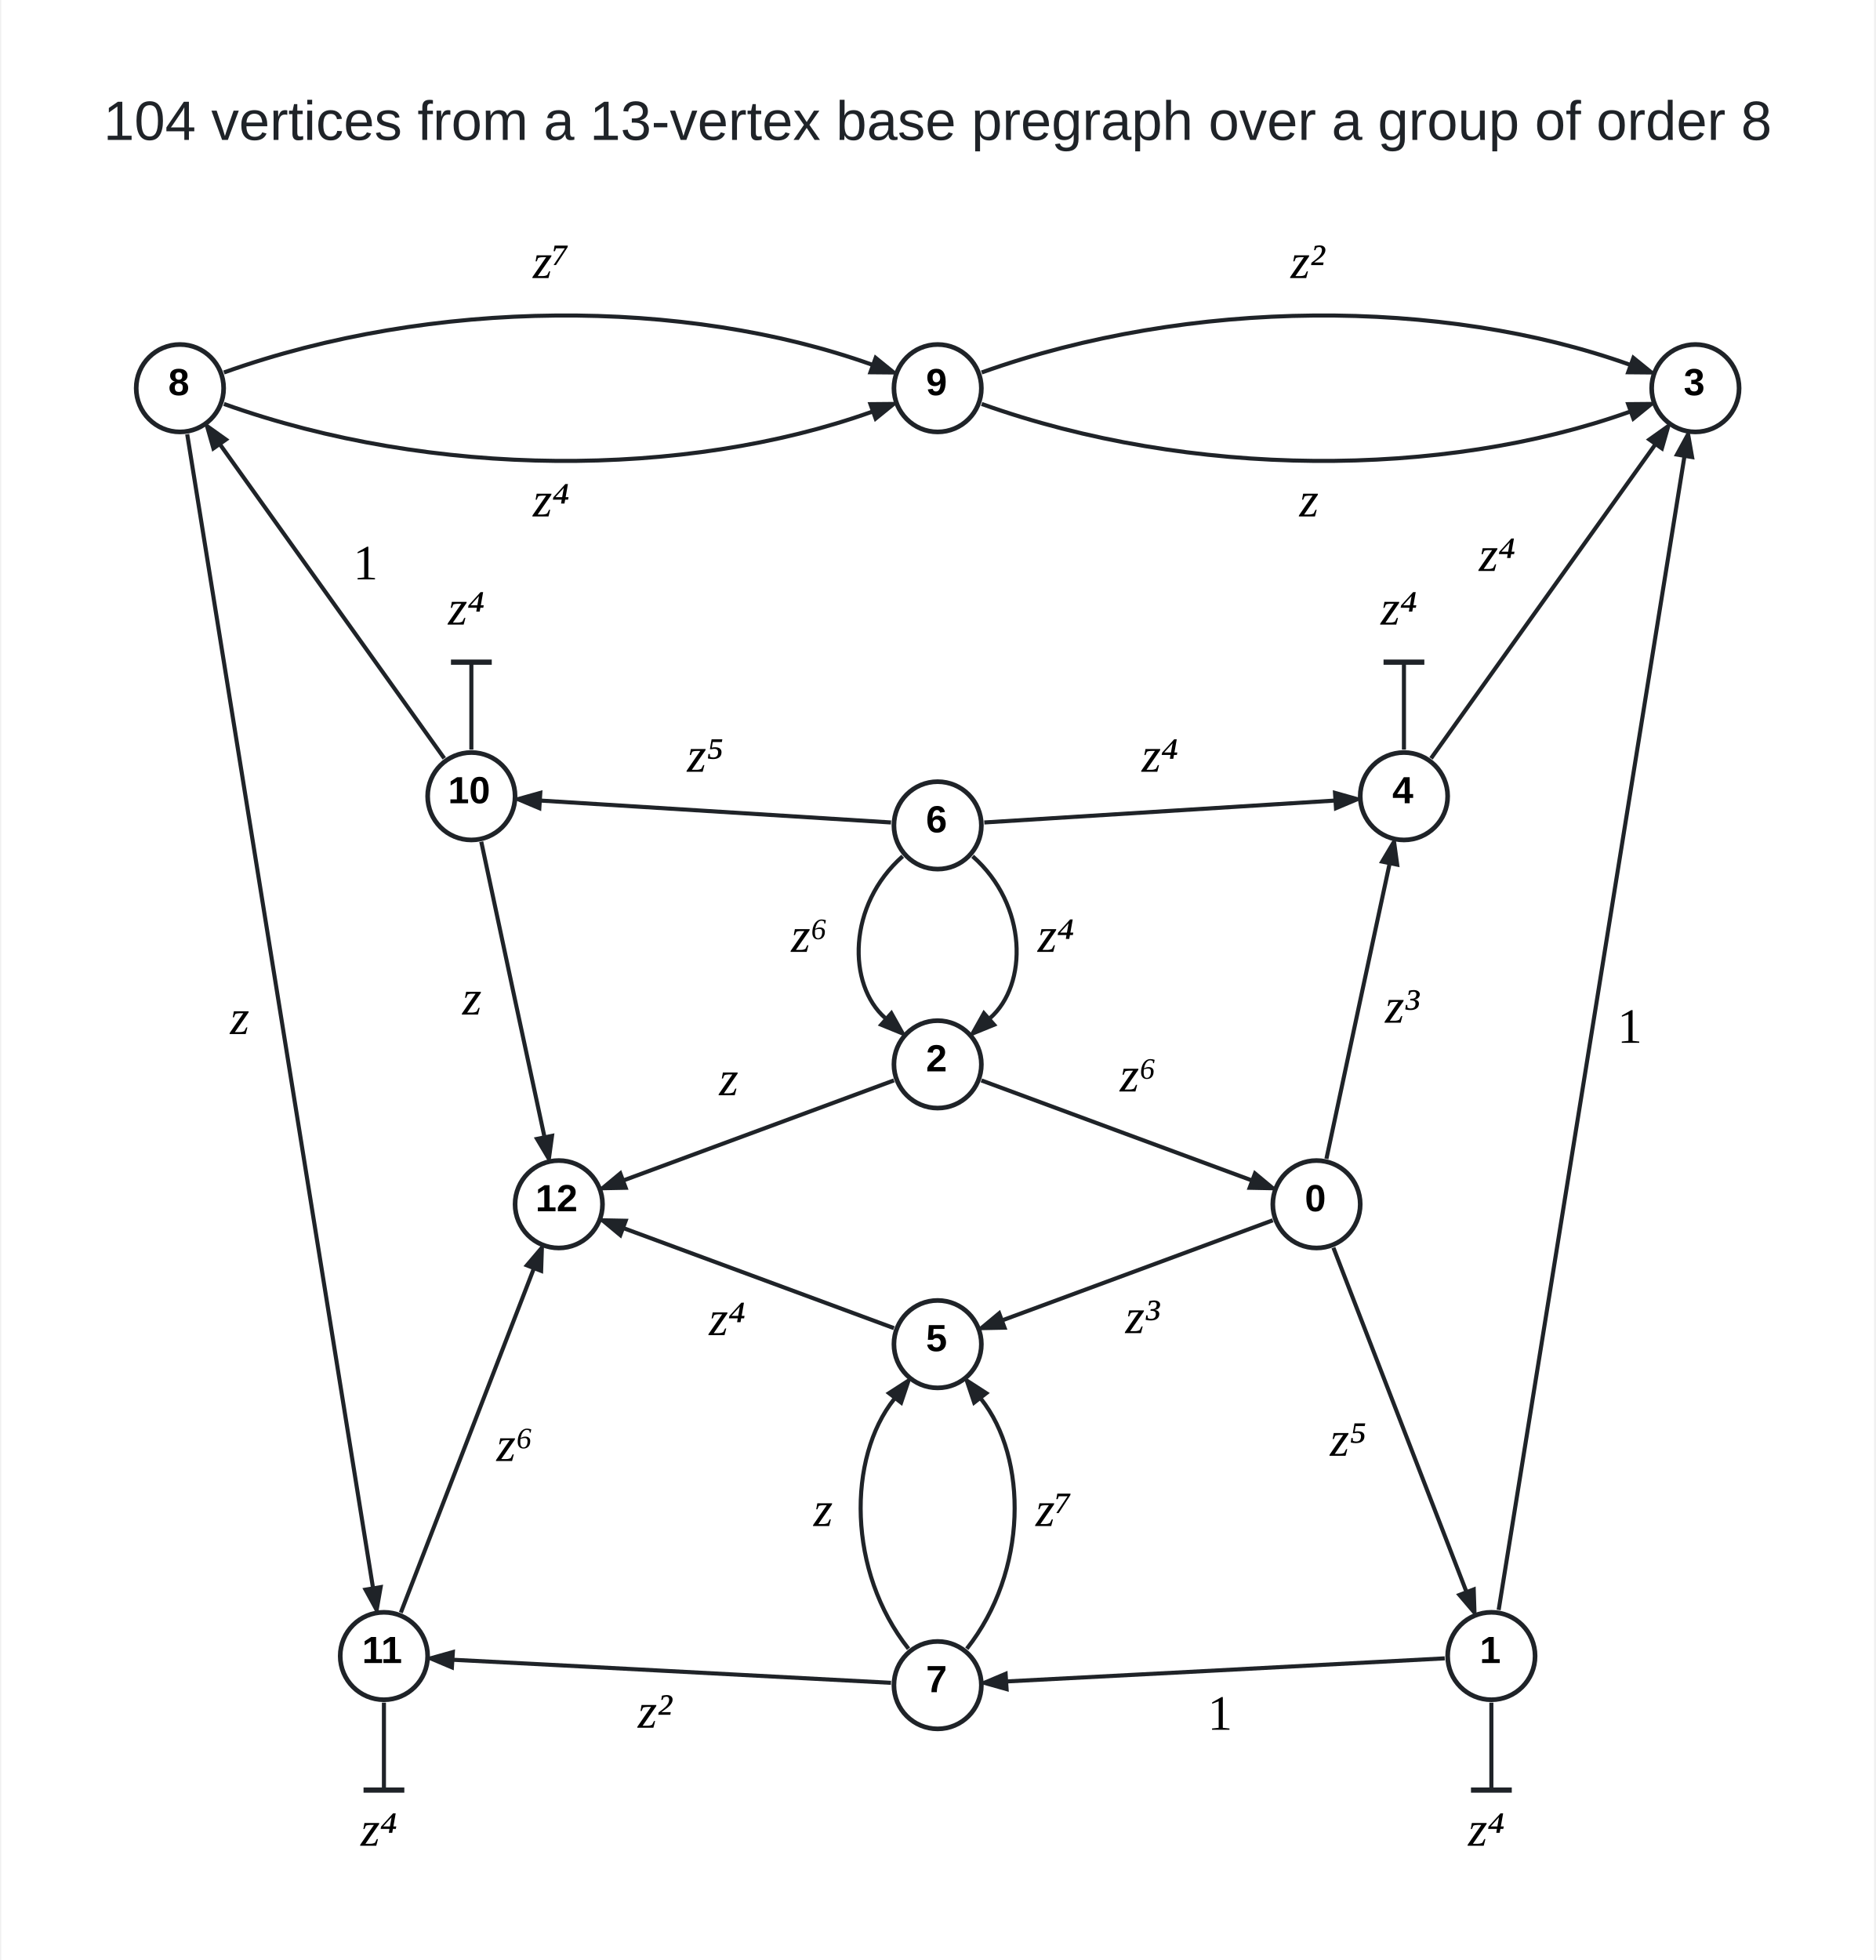
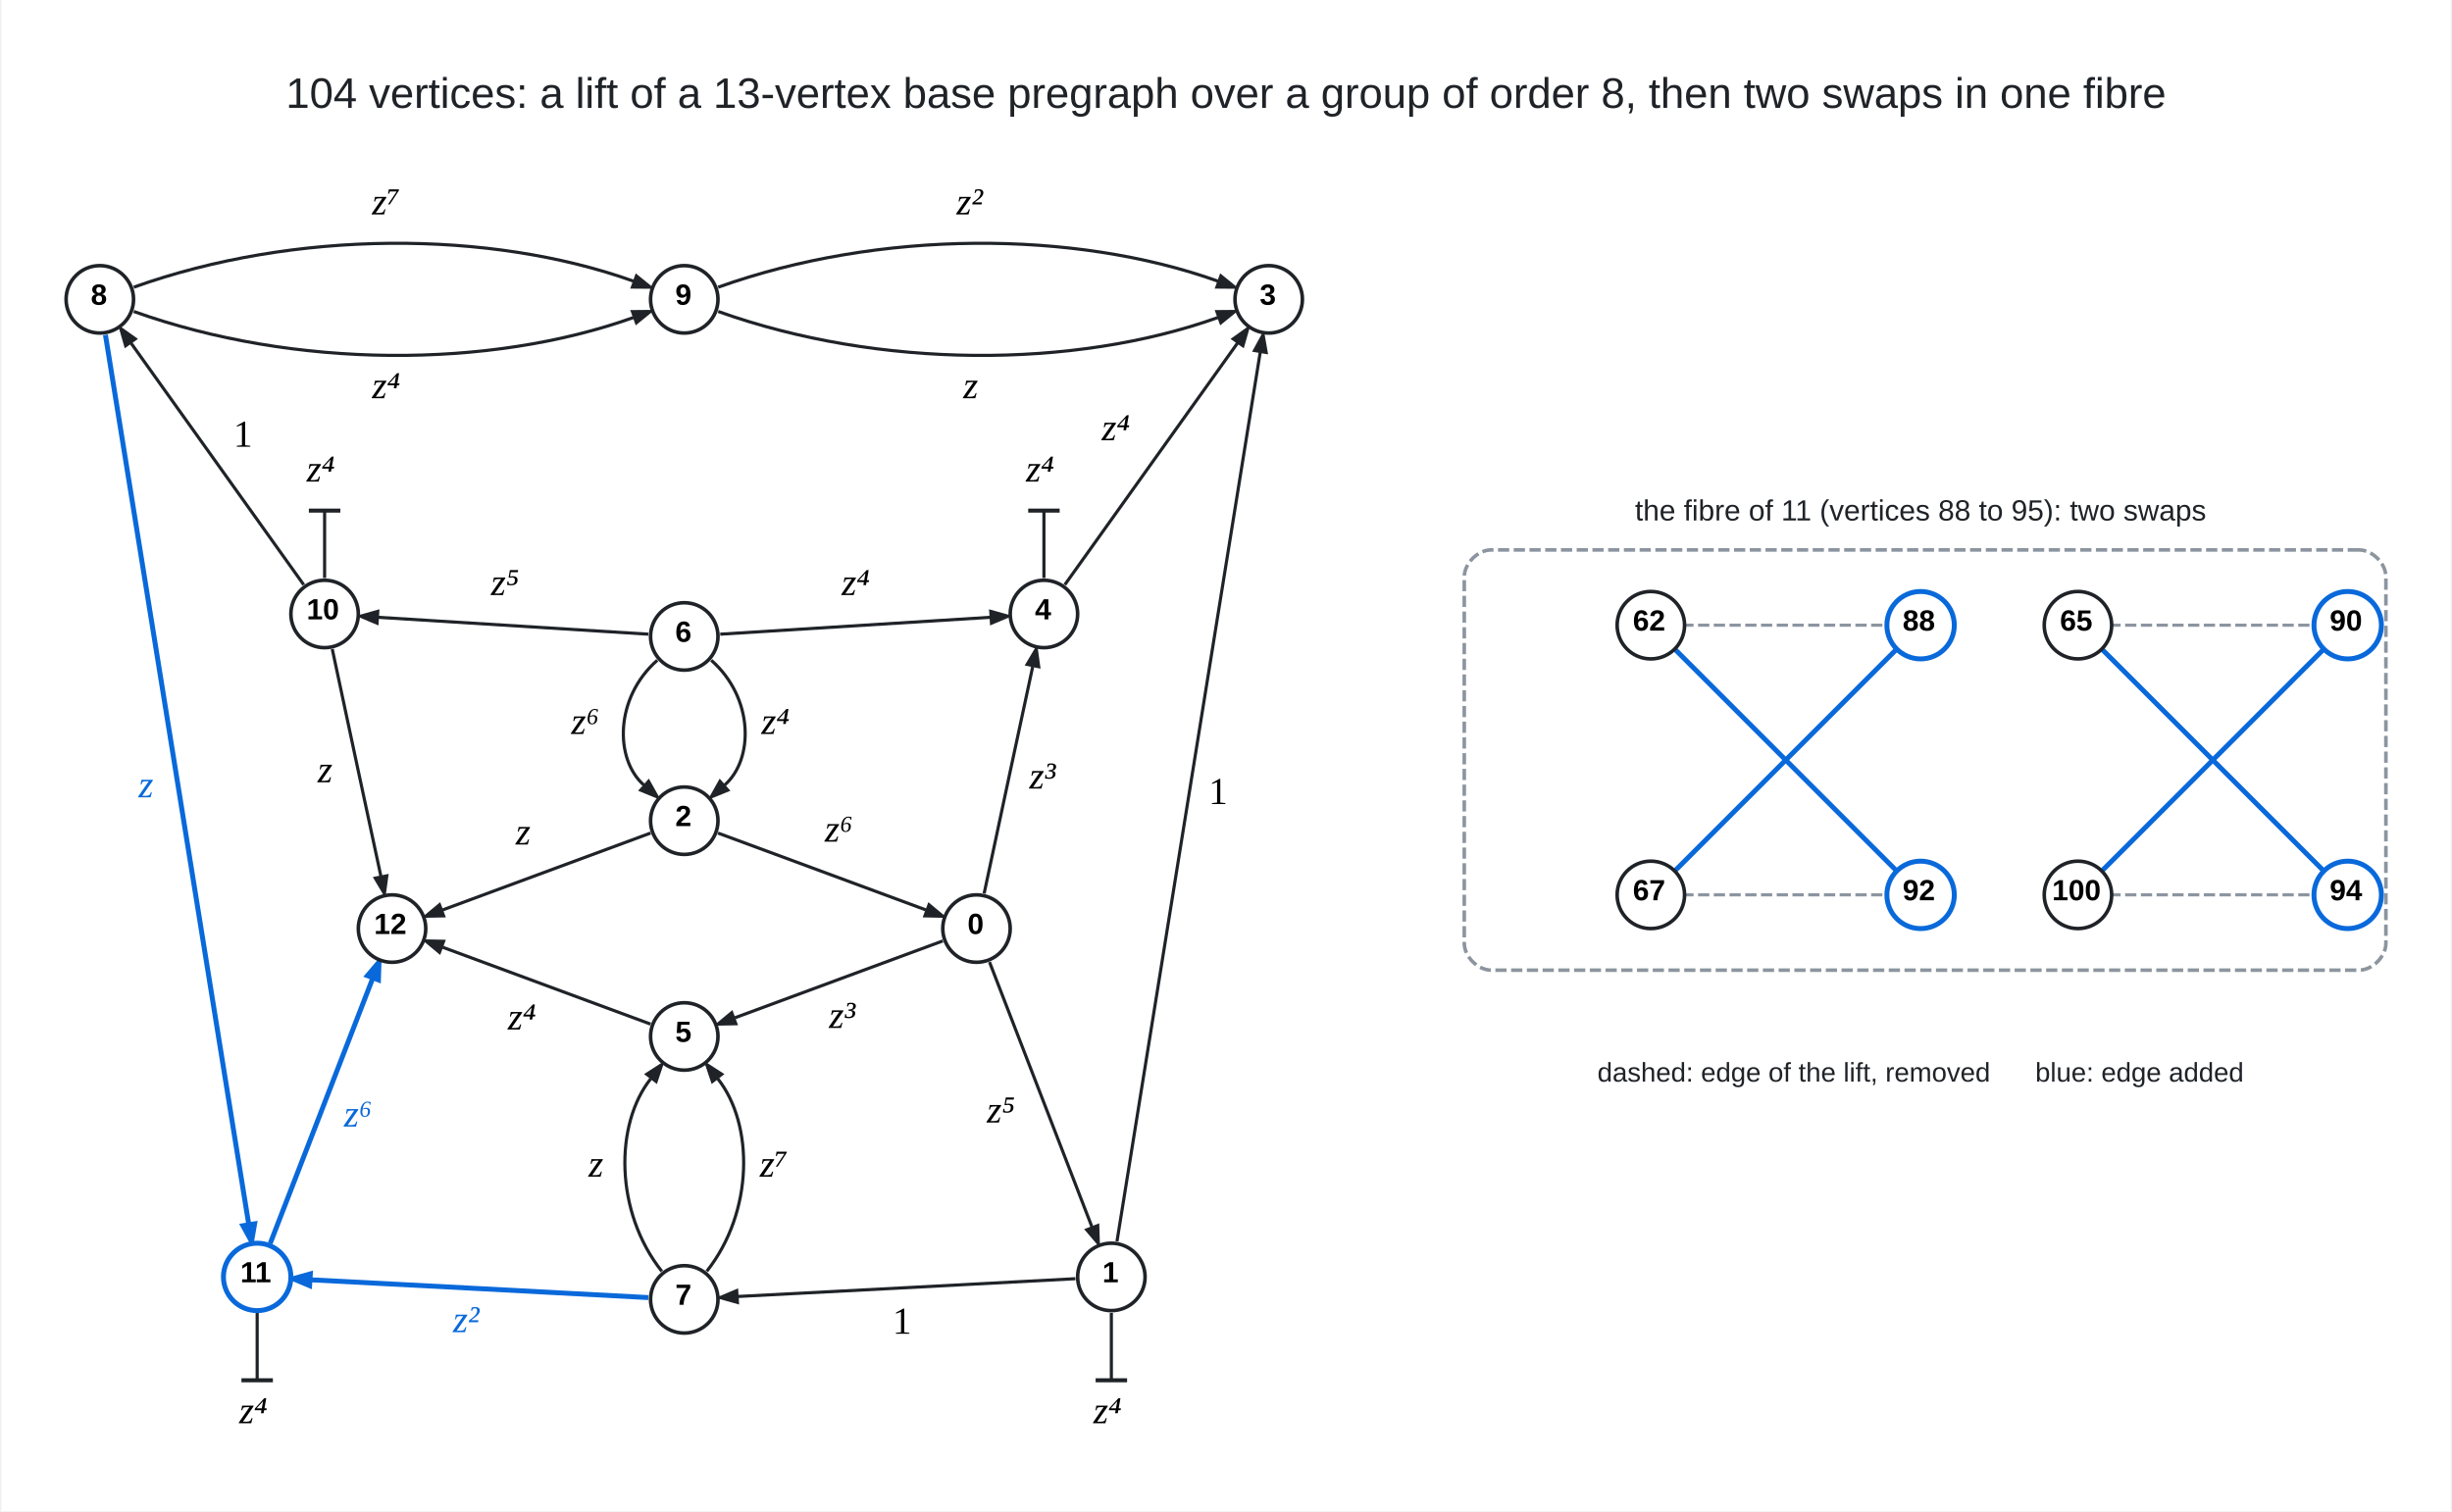
- <svg xmlns="http://www.w3.org/2000/svg" width="643pt" height="672pt" viewBox="0.00 0.00 642.60 672.50">
-   <g id="graph0" class="graph" transform="scale(1 1) rotate(0) translate(46.3 643.7)">
-     <polygon fill="white" stroke="transparent" points="-46.3,28.8 -46.3,-643.7 596.3,-643.7 596.3,28.8 -46.3,28.8" />
-     <text text-anchor="middle" x="275" y="-595.7" font-family="Arial" font-size="19.00" fill="#1f2328">104 vertices from a 13-vertex base pregraph over a group of order 8</text>
-     <text text-anchor="middle" x="275" y="-574.7" font-family="Arial" font-size="19.00" fill="#1f2328"> </text>
+ <svg xmlns="http://www.w3.org/2000/svg" width="1090pt" height="672pt" viewBox="0.00 0.00 1089.60 672.50">
+   <g id="graph0" class="graph" transform="scale(1 1) rotate(0) translate(28.8 643.7)">
+     <polygon fill="white" stroke="transparent" points="-28.8,28.8 -28.8,-643.7 1060.8,-643.7 1060.8,28.8 -28.8,28.8" />
+     <text text-anchor="middle" x="516" y="-595.7" font-family="Arial" font-size="19.00" fill="#1f2328">104 vertices: a lift of a 13-vertex base pregraph over a group of order 8, then two swaps in one fibre</text>
+     <text text-anchor="middle" x="516" y="-574.7" font-family="Arial" font-size="19.00" fill="#1f2328"> </text>
    <g id="edge1" class="edge">
      <path fill="none" stroke="#1f2328" stroke-width="1.4" d="M410.8,-215.6C425,-178.8 445,-127.2 456.3,-97.9" />
      <polygon fill="#1f2328" stroke="#1f2328" stroke-width="1.4" points="458.94,-98.34 459.2,-90.4 454.05,-96.45 458.94,-98.34" />
    </g>
    <g id="edge13" class="edge">
      <path fill="none" stroke="#1f2328" stroke-width="1.4" d="M408.4,-246.1C415,-277.2 425,-323.8 430,-347" />
      <polygon fill="#1f2328" stroke="#1f2328" stroke-width="1.4" points="427.54,-348.07 431.6,-354.9 432.68,-347.03 427.54,-348.07" />
    </g>
    <g id="edge21" class="edge">
      <path fill="none" stroke="#1f2328" stroke-width="1.4" d="M390,-225C361.7,-214.5 318.3,-198.5 297.5,-190.8" />
      <polygon fill="#1f2328" stroke="#1f2328" stroke-width="1.4" points="297.94,-188.16 290,-188 296.11,-193.08 297.94,-188.16" />
    </g>
    <g id="edge2" class="edge">
      <path fill="none" stroke="#1f2328" stroke-width="1.4" d="M467.5,-91.3C488.3,-220.5 511.7,-365.5 531.2,-486.8" />
      <polygon fill="#1f2328" stroke="#1f2328" stroke-width="1.4" points="528.69,-487.73 532.5,-494.7 533.87,-486.87 528.69,-487.73" />
    </g>
    <g id="edge7" class="edge">
      <path fill="none" stroke="#1f2328" stroke-width="1.4" d="M449,-74.7C401.7,-72.2 338.3,-68.8 299,-66.8" />
      <polygon fill="#1f2328" stroke="#1f2328" stroke-width="1.4" points="298.65,-64.15 291,-66.3 298.32,-69.39 298.65,-64.15" />
    </g>
    <g id="edge16" class="edge">
      <path fill="none" stroke="#1f2328" stroke-width="1.4" d="M290,-273C318.3,-262.5 361.7,-246.5 382.5,-238.8" />
      <polygon fill="#1f2328" stroke="#1f2328" stroke-width="1.4" points="383.89,-241.08 390,-236 382.06,-236.16 383.89,-241.08" />
    </g>
    <g id="edge3" class="edge">
      <path fill="none" stroke="#1f2328" stroke-width="1.4" d="M260,-273C231.7,-262.5 188.3,-246.5 167.5,-238.8" />
      <polygon fill="#1f2328" stroke="#1f2328" stroke-width="1.4" points="167.94,-236.16 160,-236 166.11,-241.08 167.94,-236.16" />
    </g>
    <g id="edge20" class="edge">
      <path fill="none" stroke="#1f2328" stroke-width="1.4" d="M444.3,-383.5C468.3,-417.2 501.7,-463.8 521.1,-491" />
      <polygon fill="#1f2328" stroke="#1f2328" stroke-width="1.4" points="519.22,-492.89 525.7,-497.5 523.51,-489.86 519.22,-492.89" />
    </g>
    <g id="edge5" class="edge">
      <path fill="none" stroke="#1f2328" stroke-width="1.4" d="M260,-188C231.7,-198.5 188.3,-214.5 167.5,-222.2" />
      <polygon fill="#1f2328" stroke="#1f2328" stroke-width="1.4" points="166.11,-219.92 160,-225 167.94,-224.84 166.11,-219.92" />
    </g>
    <g id="edge17" class="edge">
      <path fill="none" stroke="#1f2328" stroke-width="1.4" d="M287,-349.9C306,-333.2 306,-305.8 293,-294.4" />
      <polygon fill="#1f2328" stroke="#1f2328" stroke-width="1.4" points="294.36,-292.1 287,-289.1 290.88,-296.03 294.36,-292.1" />
    </g>
    <g id="edge22" class="edge">
      <path fill="none" stroke="#1f2328" stroke-width="1.4" d="M263,-349.9C244,-333.2 244,-305.8 257,-294.4" />
      <polygon fill="#1f2328" stroke="#1f2328" stroke-width="1.4" points="259.12,-296.03 263,-289.1 255.64,-292.1 259.12,-296.03" />
    </g>
    <g id="edge6" class="edge">
      <path fill="none" stroke="#1f2328" stroke-width="1.4" d="M291,-361.5C328.3,-363.8 381.7,-367.2 411,-369" />
      <polygon fill="#1f2328" stroke="#1f2328" stroke-width="1.4" points="411.35,-371.65 419,-369.5 411.68,-366.41 411.35,-371.65" />
    </g>
    <g id="edge15" class="edge">
      <path fill="none" stroke="#1f2328" stroke-width="1.4" d="M259,-361.5C221.7,-363.8 168.3,-367.2 139,-369" />
      <polygon fill="#1f2328" stroke="#1f2328" stroke-width="1.4" points="138.32,-366.41 131,-369.5 138.65,-371.65 138.32,-366.41" />
    </g>
    <g id="edge8" class="edge">
      <path fill="none" stroke="#1f2328" stroke-width="1.4" d="M265,-78C244,-104.5 244,-143.5 260.1,-163.7" />
      <polygon fill="#1f2328" stroke="#1f2328" stroke-width="1.4" points="258.32,-165.69 265,-170 262.47,-162.47 258.32,-165.69" />
    </g>
    <g id="edge18" class="edge">
      <path fill="none" stroke="#1f2328" stroke-width="1.4" d="M285,-78C306,-104.5 306,-143.5 289.9,-163.7" />
      <polygon fill="#1f2328" stroke="#1f2328" stroke-width="1.4" points="287.53,-162.47 285,-170 291.68,-165.69 287.53,-162.47" />
    </g>
    <g id="edge14" class="edge">
-       <path fill="none" stroke="#1f2328" stroke-width="1.4" d="M259,-66.3C211.7,-68.8 148.3,-72.2 109,-74.2" />
-       <polygon fill="#1f2328" stroke="#1f2328" stroke-width="1.4" points="108.32,-71.61 101,-74.7 108.65,-76.85 108.32,-71.61" />
+       <path fill="none" stroke="#0969da" stroke-width="2.2" d="M259,-66.3C211.7,-68.8 148.3,-72.2 109,-74.2" />
+       <polygon fill="#0969da" stroke="#0969da" stroke-width="2.2" points="108.32,-71.61 101,-74.7 108.65,-76.85 108.32,-71.61" />
    </g>
    <g id="edge4" class="edge">
      <path fill="none" stroke="#1f2328" stroke-width="1.4" d="M30.1,-505.1C101.7,-479.5 188.3,-479.5 252.4,-502.4" />
      <polygon fill="#1f2328" stroke="#1f2328" stroke-width="1.4" points="251.95,-505.03 259.9,-505.1 253.73,-500.09 251.95,-505.03" />
    </g>
    <g id="edge23" class="edge">
      <path fill="none" stroke="#1f2328" stroke-width="1.4" d="M30.1,-515.9C101.7,-541.5 188.3,-541.5 252.4,-518.6" />
      <polygon fill="#1f2328" stroke="#1f2328" stroke-width="1.4" points="253.73,-520.91 259.9,-515.9 251.95,-515.97 253.73,-520.91" />
    </g>
    <g id="edge19" class="edge">
-       <path fill="none" stroke="#1f2328" stroke-width="1.4" d="M17.5,-494.7C38.3,-365.5 61.7,-220.5 81.2,-99.2" />
-       <polygon fill="#1f2328" stroke="#1f2328" stroke-width="1.4" points="83.87,-99.13 82.5,-91.3 78.69,-98.27 83.87,-99.13" />
+       <path fill="none" stroke="#0969da" stroke-width="2.2" d="M17.5,-494.7C38.3,-365.5 61.7,-220.5 81.2,-99.2" />
+       <polygon fill="#0969da" stroke="#0969da" stroke-width="2.2" points="83.87,-99.13 82.5,-91.3 78.69,-98.27 83.87,-99.13" />
    </g>
    <g id="edge10" class="edge">
      <path fill="none" stroke="#1f2328" stroke-width="1.4" d="M290.1,-515.9C361.7,-541.5 448.3,-541.5 512.4,-518.6" />
      <polygon fill="#1f2328" stroke="#1f2328" stroke-width="1.4" points="513.73,-520.91 519.9,-515.9 511.95,-515.97 513.73,-520.91" />
    </g>
    <g id="edge24" class="edge">
      <path fill="none" stroke="#1f2328" stroke-width="1.4" d="M290.1,-505.1C361.7,-479.5 448.3,-479.5 512.4,-502.4" />
      <polygon fill="#1f2328" stroke="#1f2328" stroke-width="1.4" points="511.95,-505.03 519.9,-505.1 513.73,-500.09 511.95,-505.03" />
    </g>
    <g id="edge11" class="edge">
      <path fill="none" stroke="#1f2328" stroke-width="1.4" d="M105.7,-383.5C81.7,-417.2 48.3,-463.8 28.9,-491" />
      <polygon fill="#1f2328" stroke="#1f2328" stroke-width="1.4" points="26.49,-489.86 24.3,-497.5 30.78,-492.89 26.49,-489.86" />
    </g>
    <g id="edge12" class="edge">
      <path fill="none" stroke="#1f2328" stroke-width="1.4" d="M118.4,-354.9C125,-323.8 135,-277.2 140,-254" />
      <polygon fill="#1f2328" stroke="#1f2328" stroke-width="1.4" points="142.68,-253.97 141.6,-246.1 137.54,-252.93 142.68,-253.97" />
    </g>
    <g id="edge9" class="edge">
-       <path fill="none" stroke="#1f2328" stroke-width="1.4" d="M90.8,-90.4C105,-127.2 125,-178.8 136.3,-208.1" />
-       <polygon fill="#1f2328" stroke="#1f2328" stroke-width="1.4" points="134.05,-209.55 139.2,-215.6 138.94,-207.66 134.05,-209.55" />
+       <path fill="none" stroke="#0969da" stroke-width="2.2" d="M90.8,-90.4C105,-127.2 125,-178.8 136.3,-208.1" />
+       <polygon fill="#0969da" stroke="#0969da" stroke-width="2.2" points="134.05,-209.55 139.2,-215.6 138.94,-207.66 134.05,-209.55" />
    </g>
    <g id="edge25" class="edge">
      <path fill="none" stroke="#1f2328" stroke-width="1.4" d="M435,-386.5C435,-396.5 435,-406.5 435,-416.5" />
    </g>
    <g id="edge26" class="edge">
      <path fill="none" stroke="#1f2328" stroke-width="1.8" d="M428,-416.5C432.7,-416.5 437.3,-416.5 442,-416.5" />
    </g>
    <g id="edge27" class="edge">
      <path fill="none" stroke="#1f2328" stroke-width="1.4" d="M115,-386.5C115,-396.5 115,-406.5 115,-416.5" />
    </g>
    <g id="edge28" class="edge">
      <path fill="none" stroke="#1f2328" stroke-width="1.8" d="M108,-416.5C112.7,-416.5 117.3,-416.5 122,-416.5" />
    </g>
    <g id="edge29" class="edge">
      <path fill="none" stroke="#1f2328" stroke-width="1.4" d="M85,-59.5C85,-49.5 85,-39.5 85,-29.5" />
    </g>
    <g id="edge30" class="edge">
      <path fill="none" stroke="#1f2328" stroke-width="1.8" d="M92,-29.5C87.3,-29.5 82.7,-29.5 78,-29.5" />
    </g>
    <g id="edge31" class="edge">
      <path fill="none" stroke="#1f2328" stroke-width="1.4" d="M465,-59.5C465,-49.5 465,-39.5 465,-29.5" />
    </g>
    <g id="edge32" class="edge">
      <path fill="none" stroke="#1f2328" stroke-width="1.8" d="M472,-29.5C467.3,-29.5 462.7,-29.5 458,-29.5" />
+     </g>
+     <g id="edge33" class="edge">
+       <path fill="none" stroke="#8c959f" stroke-width="1.4" stroke-dasharray="5,2" d="M705,-365.5C745,-365.5 785,-365.5 825,-365.5" />
+     </g>
+     <g id="edge35" class="edge">
+       <path fill="none" stroke="#0969da" stroke-width="2.2" d="M705,-365.5C745,-325.5 785,-285.5 825,-245.5" />
+     </g>
+     <g id="edge36" class="edge">
+       <path fill="none" stroke="#0969da" stroke-width="2.2" d="M705,-245.5C745,-285.5 785,-325.5 825,-365.5" />
+     </g>
+     <g id="edge34" class="edge">
+       <path fill="none" stroke="#8c959f" stroke-width="1.4" stroke-dasharray="5,2" d="M705,-245.5C745,-245.5 785,-245.5 825,-245.5" />
+     </g>
+     <g id="edge37" class="edge">
+       <path fill="none" stroke="#8c959f" stroke-width="1.4" stroke-dasharray="5,2" d="M895,-365.5C935,-365.5 975,-365.5 1015,-365.5" />
+     </g>
+     <g id="edge39" class="edge">
+       <path fill="none" stroke="#0969da" stroke-width="2.2" d="M895,-365.5C935,-325.5 975,-285.5 1015,-245.5" />
+     </g>
+     <g id="edge40" class="edge">
+       <path fill="none" stroke="#0969da" stroke-width="2.2" d="M895,-245.5C935,-285.5 975,-325.5 1015,-365.5" />
+     </g>
+     <g id="edge38" class="edge">
+       <path fill="none" stroke="#8c959f" stroke-width="1.4" stroke-dasharray="5,2" d="M895,-245.5C935,-245.5 975,-245.5 1015,-245.5" />
    </g>
    <g id="node1" class="node">
      <ellipse fill="white" stroke="#1f2328" stroke-width="1.6" cx="405" cy="-230.5" rx="15" ry="15" />
      <text text-anchor="start" x="401" y="-228.1" font-family="Arial" font-weight="bold" font-size="13.00">0</text>
    </g>
    <g id="node2" class="node">
      <ellipse fill="white" stroke="#1f2328" stroke-width="1.6" cx="465" cy="-75.5" rx="15" ry="15" />
      <text text-anchor="start" x="461" y="-73.1" font-family="Arial" font-weight="bold" font-size="13.00">1</text>
    </g>
    <g id="node3" class="node">
      <ellipse fill="white" stroke="#1f2328" stroke-width="1.6" cx="275" cy="-278.5" rx="15" ry="15" />
      <text text-anchor="start" x="271" y="-276.1" font-family="Arial" font-weight="bold" font-size="13.00">2</text>
    </g>
    <g id="node4" class="node">
      <ellipse fill="white" stroke="#1f2328" stroke-width="1.6" cx="535" cy="-510.5" rx="15" ry="15" />
      <text text-anchor="start" x="531" y="-508.1" font-family="Arial" font-weight="bold" font-size="13.00">3</text>
    </g>
    <g id="node5" class="node">
      <ellipse fill="white" stroke="#1f2328" stroke-width="1.6" cx="435" cy="-370.5" rx="15" ry="15" />
      <text text-anchor="start" x="431" y="-368.1" font-family="Arial" font-weight="bold" font-size="13.00">4</text>
    </g>
    <g id="node6" class="node">
      <ellipse fill="white" stroke="#1f2328" stroke-width="1.6" cx="275" cy="-182.5" rx="15" ry="15" />
      <text text-anchor="start" x="271" y="-180.1" font-family="Arial" font-weight="bold" font-size="13.00">5</text>
    </g>
    <g id="node7" class="node">
      <ellipse fill="white" stroke="#1f2328" stroke-width="1.6" cx="275" cy="-360.5" rx="15" ry="15" />
      <text text-anchor="start" x="271" y="-358.1" font-family="Arial" font-weight="bold" font-size="13.00">6</text>
    </g>
    <g id="node8" class="node">
      <ellipse fill="white" stroke="#1f2328" stroke-width="1.6" cx="275" cy="-65.5" rx="15" ry="15" />
      <text text-anchor="start" x="271" y="-63.1" font-family="Arial" font-weight="bold" font-size="13.00">7</text>
    </g>
    <g id="node9" class="node">
      <ellipse fill="white" stroke="#1f2328" stroke-width="1.6" cx="15" cy="-510.5" rx="15" ry="15" />
      <text text-anchor="start" x="11" y="-508.1" font-family="Arial" font-weight="bold" font-size="13.00">8</text>
    </g>
    <g id="node10" class="node">
      <ellipse fill="white" stroke="#1f2328" stroke-width="1.6" cx="275" cy="-510.5" rx="15" ry="15" />
      <text text-anchor="start" x="271" y="-508.1" font-family="Arial" font-weight="bold" font-size="13.00">9</text>
    </g>
    <g id="node11" class="node">
      <ellipse fill="white" stroke="#1f2328" stroke-width="1.6" cx="115" cy="-370.5" rx="15" ry="15" />
      <text text-anchor="start" x="107" y="-368.1" font-family="Arial" font-weight="bold" font-size="13.00">10</text>
    </g>
    <g id="node12" class="node">
-       <ellipse fill="white" stroke="#1f2328" stroke-width="1.6" cx="85" cy="-75.5" rx="15" ry="15" />
+       <ellipse fill="white" stroke="#0969da" stroke-width="2.2" cx="85" cy="-75.5" rx="15" ry="15" />
      <text text-anchor="start" x="77.5" y="-73.1" font-family="Arial" font-weight="bold" font-size="13.00">11</text>
    </g>
    <g id="node13" class="node">
      <ellipse fill="white" stroke="#1f2328" stroke-width="1.6" cx="145" cy="-230.5" rx="15" ry="15" />
      <text text-anchor="start" x="137" y="-228.1" font-family="Arial" font-weight="bold" font-size="13.00">12</text>
    </g>
    <g id="node14" class="node">
      <text text-anchor="start" x="409.6" y="-144.2" font-family="Times New Roman" font-style="italic" font-size="17.00">z⁵</text>
    </g>
    <g id="node15" class="node">
      <text text-anchor="middle" x="512.5" y="-285.9" font-family="Times New Roman" font-size="17.00">1</text>
    </g>
    <g id="node16" class="node">
      <text text-anchor="start" x="200" y="-267.9" font-family="Times New Roman" font-style="italic" font-size="17.00">z</text>
    </g>
    <g id="node17" class="node">
      <text text-anchor="start" x="136.1" y="-466.5" font-family="Times New Roman" font-style="italic" font-size="17.00">z⁴</text>
    </g>
    <g id="node18" class="node">
      <text text-anchor="start" x="196.5" y="-185.6" font-family="Times New Roman" font-style="italic" font-size="17.00">z⁴</text>
    </g>
    <g id="node19" class="node">
      <text text-anchor="start" x="345" y="-378.9" font-family="Times New Roman" font-style="italic" font-size="17.00">z⁴</text>
    </g>
    <g id="node20" class="node">
      <text text-anchor="middle" x="371.9" y="-50.2" font-family="Times New Roman" font-size="17.00">1</text>
    </g>
    <g id="node21" class="node">
      <text text-anchor="start" x="232.4" y="-120.1" font-family="Times New Roman" font-style="italic" font-size="17.00">z</text>
    </g>
    <g id="node22" class="node">
-       <text text-anchor="start" x="123.6" y="-142.4" font-family="Times New Roman" font-style="italic" font-size="17.00">z⁶</text>
+       <text text-anchor="start" x="123.6" y="-142.4" font-family="Times New Roman" font-style="italic" font-size="17.00" fill="#0969da">z⁶</text>
    </g>
    <g id="node23" class="node">
      <text text-anchor="start" x="396.1" y="-548.3" font-family="Times New Roman" font-style="italic" font-size="17.00">z²</text>
    </g>
    <g id="node24" class="node">
      <text text-anchor="middle" x="78.7" y="-444.9" font-family="Times New Roman" font-size="17.00">1</text>
    </g>
    <g id="node25" class="node">
      <text text-anchor="start" x="111.9" y="-295.6" font-family="Times New Roman" font-style="italic" font-size="17.00">z</text>
    </g>
    <g id="node26" class="node">
      <text text-anchor="start" x="428.5" y="-292.8" font-family="Times New Roman" font-style="italic" font-size="17.00">z³</text>
    </g>
    <g id="node27" class="node">
-       <text text-anchor="start" x="172.1" y="-50.9" font-family="Times New Roman" font-style="italic" font-size="17.00">z²</text>
+       <text text-anchor="start" x="172.1" y="-50.9" font-family="Times New Roman" font-style="italic" font-size="17.00" fill="#0969da">z²</text>
    </g>
    <g id="node28" class="node">
      <text text-anchor="start" x="189" y="-378.9" font-family="Times New Roman" font-style="italic" font-size="17.00">z⁵</text>
    </g>
    <g id="node29" class="node">
      <text text-anchor="start" x="337.5" y="-269.2" font-family="Times New Roman" font-style="italic" font-size="17.00">z⁶</text>
    </g>
    <g id="node30" class="node">
      <text text-anchor="start" x="309.3" y="-317.1" font-family="Times New Roman" font-style="italic" font-size="17.00">z⁴</text>
    </g>
    <g id="node31" class="node">
      <text text-anchor="start" x="308.6" y="-120.1" font-family="Times New Roman" font-style="italic" font-size="17.00">z⁷</text>
    </g>
    <g id="node32" class="node">
-       <text text-anchor="start" x="32.2" y="-288.9" font-family="Times New Roman" font-style="italic" font-size="17.00">z</text>
+       <text text-anchor="start" x="32.2" y="-288.9" font-family="Times New Roman" font-style="italic" font-size="17.00" fill="#0969da">z</text>
    </g>
    <g id="node33" class="node">
      <text text-anchor="start" x="460.7" y="-447.8" font-family="Times New Roman" font-style="italic" font-size="17.00">z⁴</text>
    </g>
    <g id="node34" class="node">
      <text text-anchor="start" x="339.4" y="-186.3" font-family="Times New Roman" font-style="italic" font-size="17.00">z³</text>
    </g>
    <g id="node35" class="node">
      <text text-anchor="start" x="224.7" y="-317.1" font-family="Times New Roman" font-style="italic" font-size="17.00">z⁶</text>
    </g>
    <g id="node36" class="node">
      <text text-anchor="start" x="136.1" y="-548.3" font-family="Times New Roman" font-style="italic" font-size="17.00">z⁷</text>
    </g>
    <g id="node37" class="node">
      <text text-anchor="start" x="399.1" y="-466.5" font-family="Times New Roman" font-style="italic" font-size="17.00">z</text>
    </g>
    <g id="node42" class="node">
      <text text-anchor="start" x="427" y="-429.4" font-family="Times New Roman" font-style="italic" font-size="17.00">z⁴</text>
    </g>
    <g id="node47" class="node">
      <text text-anchor="start" x="107" y="-429.4" font-family="Times New Roman" font-style="italic" font-size="17.00">z⁴</text>
    </g>
    <g id="node52" class="node">
      <text text-anchor="start" x="77" y="-10.4" font-family="Times New Roman" font-style="italic" font-size="17.00">z⁴</text>
    </g>
    <g id="node57" class="node">
      <text text-anchor="start" x="457" y="-10.4" font-family="Times New Roman" font-style="italic" font-size="17.00">z⁴</text>
    </g>
+     <g id="node58" class="node">
+       <ellipse fill="white" stroke="#1f2328" stroke-width="1.6" cx="705" cy="-365.5" rx="15" ry="15" />
+       <text text-anchor="start" x="697" y="-363.1" font-family="Arial" font-weight="bold" font-size="13.00">62</text>
+     </g>
+     <g id="node59" class="node">
+       <ellipse fill="white" stroke="#1f2328" stroke-width="1.6" cx="705" cy="-245.5" rx="15" ry="15" />
+       <text text-anchor="start" x="697" y="-243.1" font-family="Arial" font-weight="bold" font-size="13.00">67</text>
+     </g>
+     <g id="node60" class="node">
+       <ellipse fill="white" stroke="#0969da" stroke-width="2.2" cx="825" cy="-365.5" rx="15" ry="15" />
+       <text text-anchor="start" x="817" y="-363.1" font-family="Arial" font-weight="bold" font-size="13.00">88</text>
+     </g>
+     <g id="node61" class="node">
+       <ellipse fill="white" stroke="#0969da" stroke-width="2.2" cx="825" cy="-245.5" rx="15" ry="15" />
+       <text text-anchor="start" x="817" y="-243.1" font-family="Arial" font-weight="bold" font-size="13.00">92</text>
+     </g>
+     <g id="node62" class="node">
+       <ellipse fill="white" stroke="#1f2328" stroke-width="1.6" cx="895" cy="-365.5" rx="15" ry="15" />
+       <text text-anchor="start" x="887" y="-363.1" font-family="Arial" font-weight="bold" font-size="13.00">65</text>
+     </g>
+     <g id="node63" class="node">
+       <ellipse fill="white" stroke="#1f2328" stroke-width="1.6" cx="895" cy="-245.5" rx="15" ry="15" />
+       <text text-anchor="start" x="883.5" y="-243.1" font-family="Arial" font-weight="bold" font-size="13.00">100</text>
+     </g>
+     <g id="node64" class="node">
+       <ellipse fill="white" stroke="#0969da" stroke-width="2.2" cx="1015" cy="-365.5" rx="15" ry="15" />
+       <text text-anchor="start" x="1007" y="-363.1" font-family="Arial" font-weight="bold" font-size="13.00">90</text>
+     </g>
+     <g id="node65" class="node">
+       <ellipse fill="white" stroke="#0969da" stroke-width="2.2" cx="1015" cy="-245.5" rx="15" ry="15" />
+       <text text-anchor="start" x="1007" y="-243.1" font-family="Arial" font-weight="bold" font-size="13.00">94</text>
+     </g>
+     <g id="node66" class="node">
+       <path fill="none" stroke="#8c959f" stroke-width="1.6" stroke-dasharray="5,2" d="M1020,-399C1020,-399 634,-399 634,-399 628,-399 622,-393 622,-387 622,-387 622,-224 622,-224 622,-218 628,-212 634,-212 634,-212 1020,-212 1020,-212 1026,-212 1032,-218 1032,-224 1032,-224 1032,-387 1032,-387 1032,-393 1026,-399 1020,-399" />
+     </g>
+     <g id="node67" class="node">
+       <text text-anchor="middle" x="825" y="-412.1" font-family="Arial" font-size="13.00" fill="#1f2328">the fibre of 11 (vertices 88 to 95): two swaps</text>
+     </g>
+     <g id="node68" class="node">
+       <text text-anchor="middle" x="825" y="-162.4" font-family="Arial" font-size="12.00" fill="#1f2328">dashed: edge of the lift, removed      blue: edge added</text>
+     </g>
  </g>
</svg>
